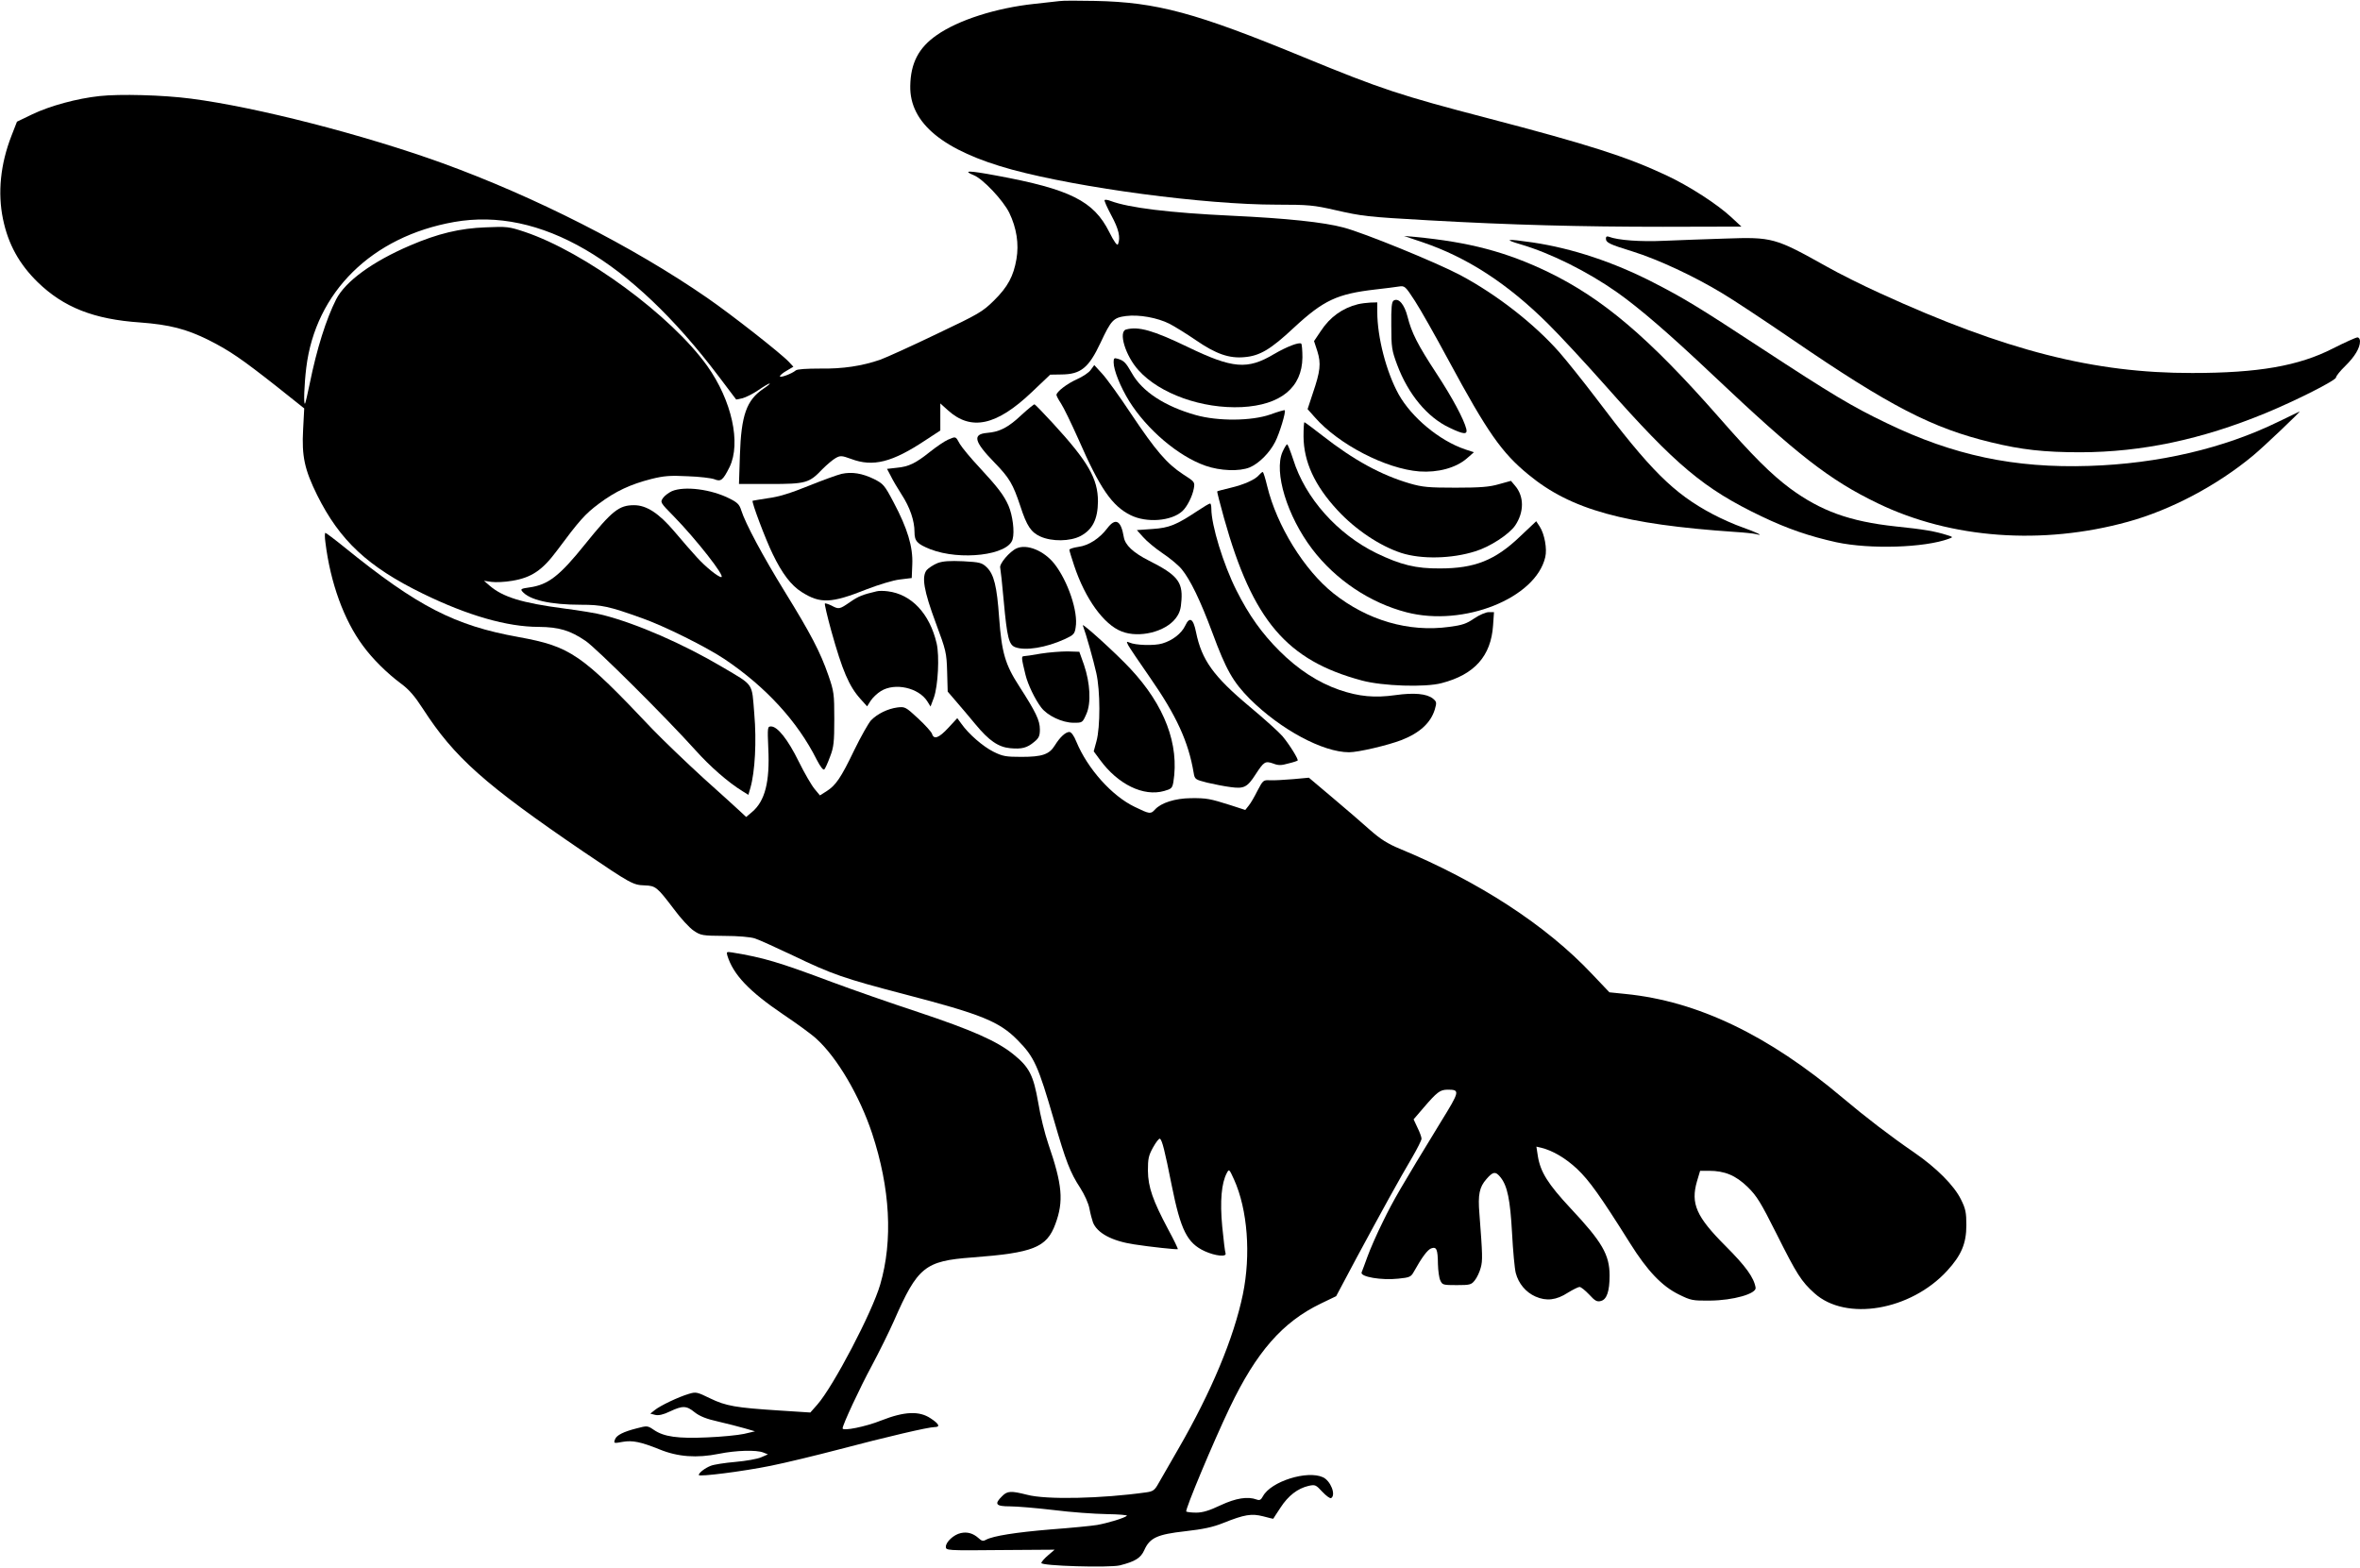
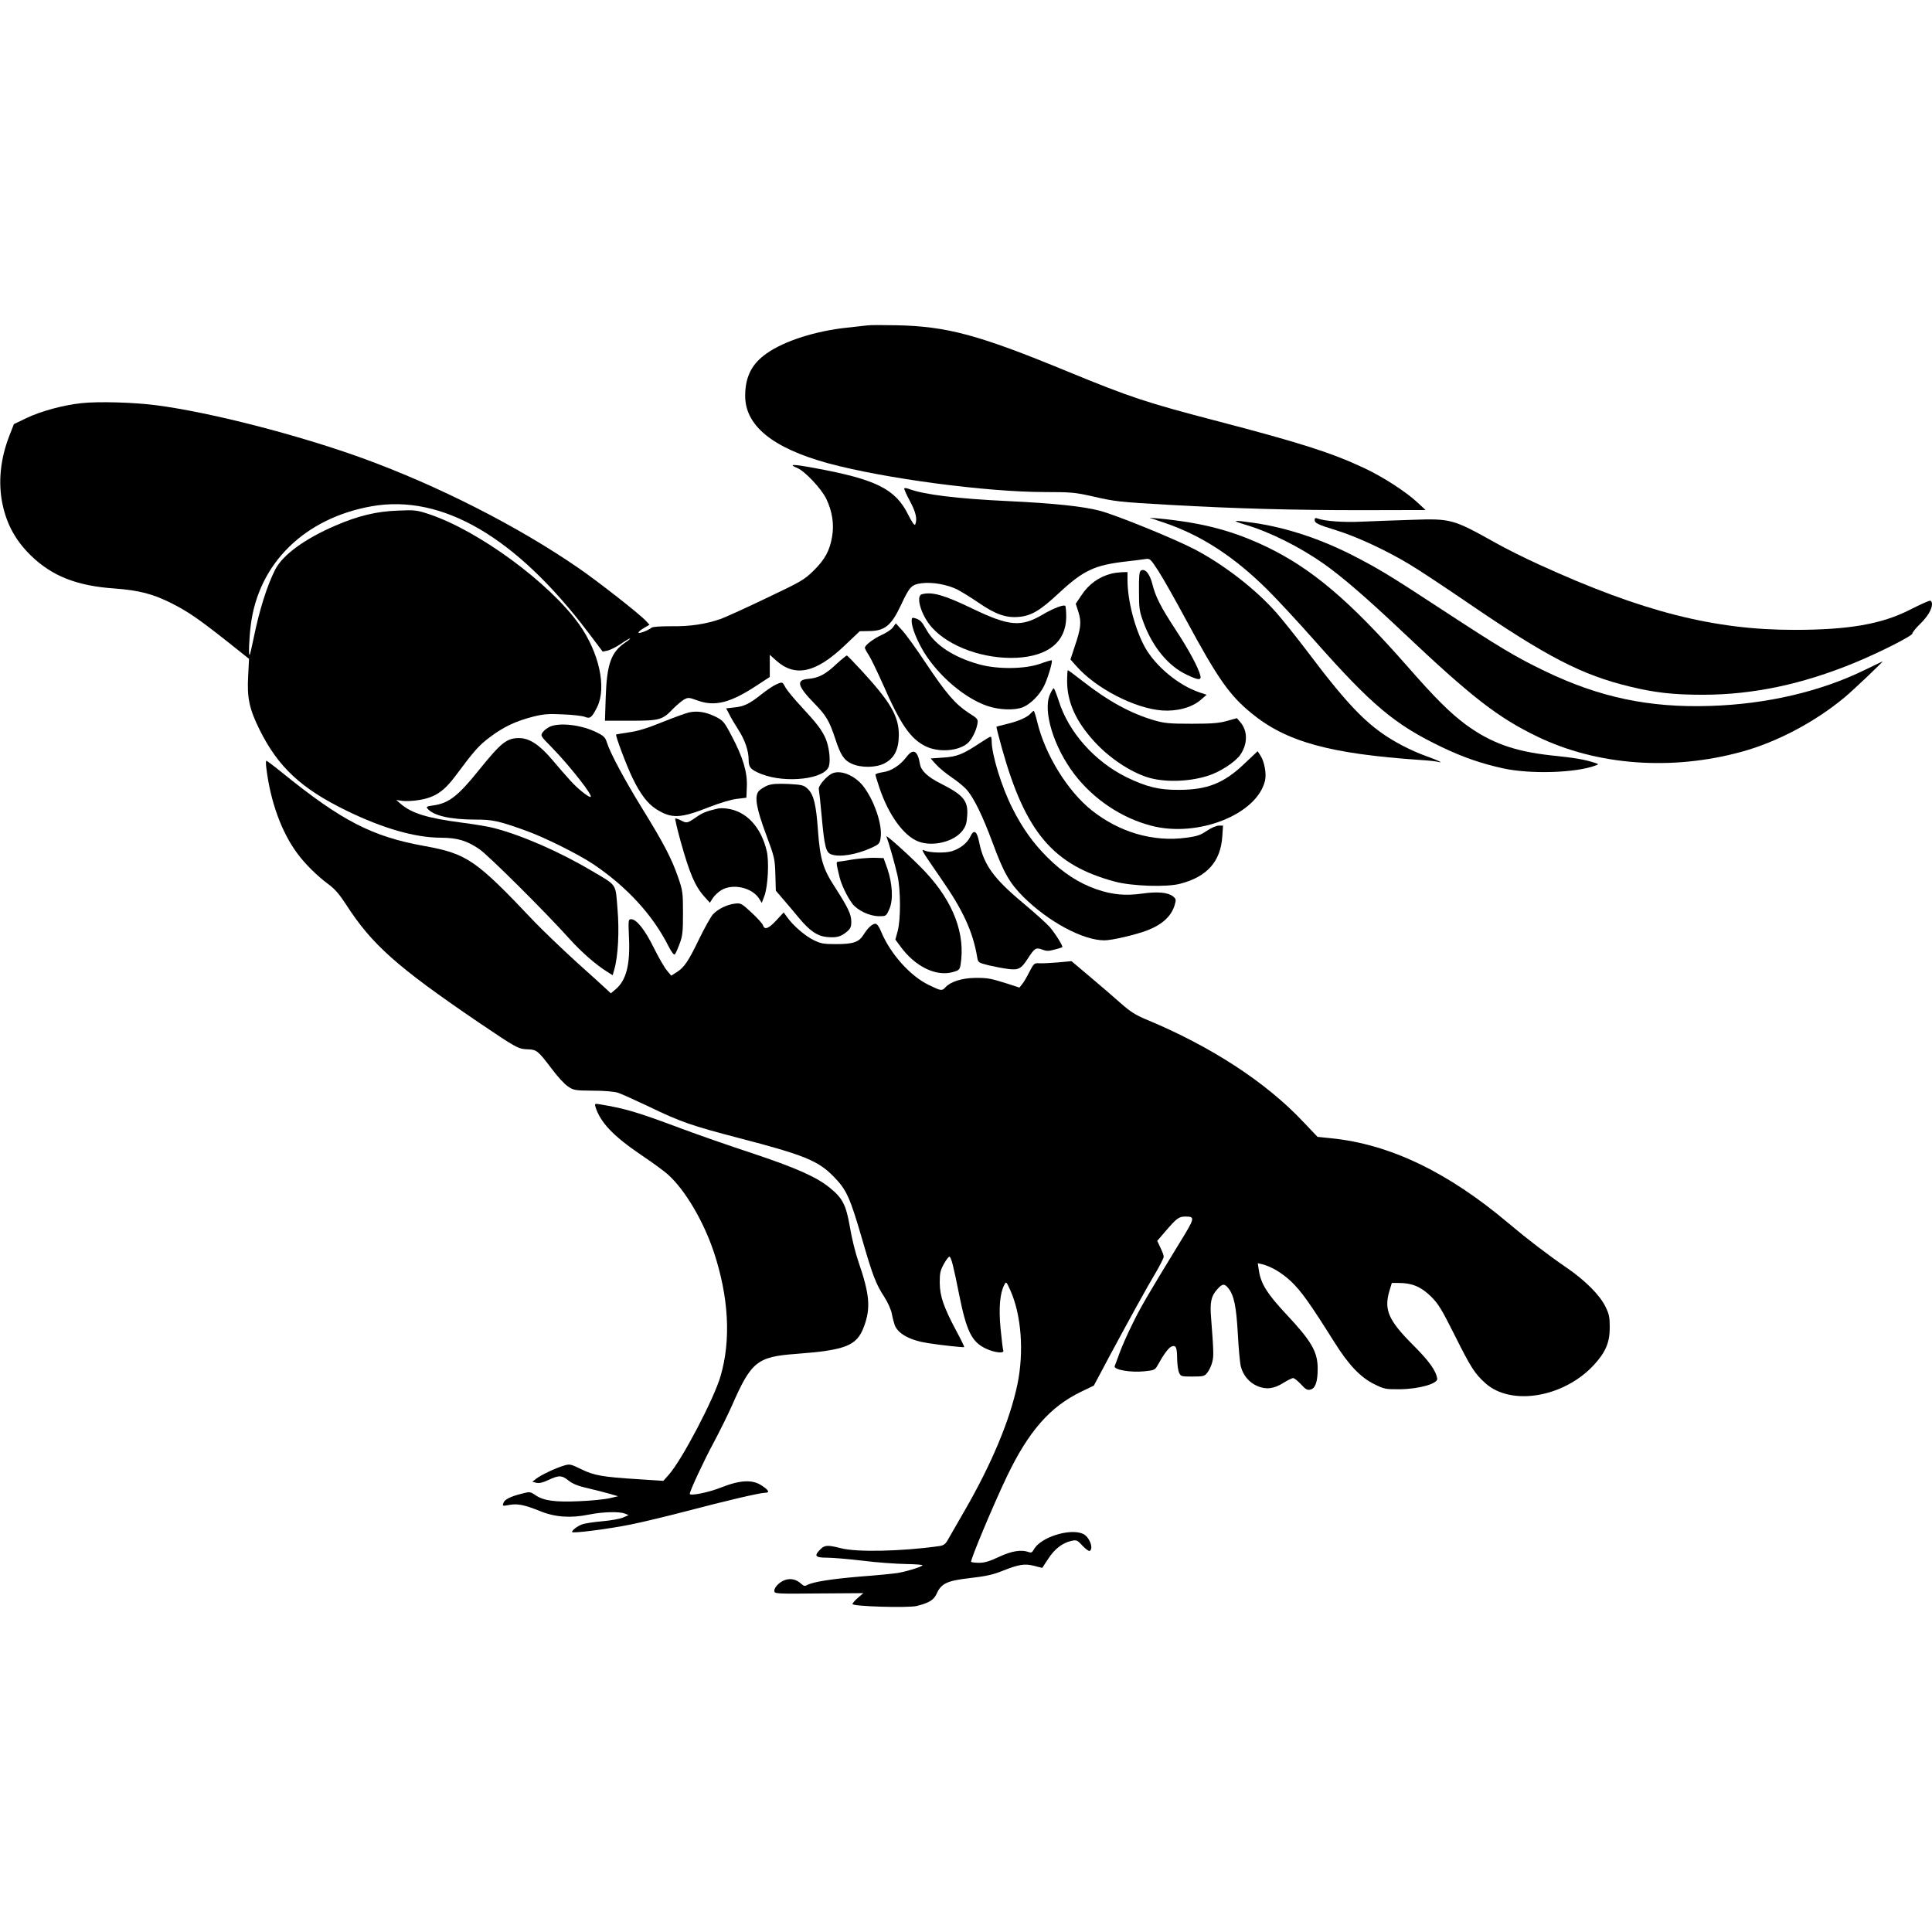
- <svg xmlns="http://www.w3.org/2000/svg" version="1.0" width="1280pt" height="850pt" viewBox="0 0 1280 850" preserveAspectRatio="xMidYMid meet">
+ <svg xmlns="http://www.w3.org/2000/svg" version="1.0" width="10" height="10" viewBox="0 0 1280 850" preserveAspectRatio="xMidYMid meet">
  <g transform="translate(0,850) scale(0.1,-0.1)" fill="#000000" stroke="none">
    <path d="M5745 8494 c-16 -2 -77 -9 -135 -15 -207 -22 -414 -88 -530 -170 -98 -68 -141 -152 -143 -275 -4 -202 179 -352 552 -454 370 -100 1045 -190 1435 -190 174 0 202 -3 316 -29 150 -34 172 -37 510 -56 442 -25 824 -35 1270 -35 l425 1 -55 51 c-75 70 -228 169 -352 227 -215 101 -422 167 -969 310 -475 124 -576 157 -999 331 -587 242 -796 298 -1130 305 -91 2 -178 2 -195 -1z" />
    <path d="M540 7979 c-122 -13 -269 -53 -365 -99 l-83 -40 -30 -77 c-60 -154 -75 -309 -46 -450 28 -137 88 -245 188 -343 141 -137 305 -202 557 -219 158 -12 250 -35 372 -96 113 -57 178 -102 365 -249 l152 -121 -6 -115 c-8 -145 8 -217 76 -355 123 -247 275 -389 574 -535 242 -118 456 -180 628 -180 110 -1 170 -19 254 -76 58 -39 435 -414 597 -594 79 -88 176 -173 254 -221 l32 -20 11 38 c25 88 34 253 21 402 -14 171 1 150 -173 253 -213 126 -463 235 -646 282 -31 9 -128 25 -214 36 -229 30 -331 62 -403 124 l-30 26 41 -6 c23 -3 73 -1 112 6 104 17 163 57 240 160 125 168 155 202 230 258 91 68 171 105 284 134 68 17 102 20 198 15 63 -2 128 -10 144 -16 36 -15 47 -6 83 66 63 130 12 361 -121 548 -196 274 -663 617 -989 727 -87 29 -98 30 -212 25 -141 -5 -261 -34 -412 -99 -203 -87 -350 -194 -400 -292 -54 -107 -105 -268 -143 -456 -12 -57 -23 -107 -26 -109 -8 -8 -4 104 7 194 50 411 356 712 802 791 466 82 956 -204 1434 -836 l96 -127 34 7 c18 5 57 24 86 44 29 20 56 36 61 36 5 0 -10 -13 -33 -28 -92 -62 -121 -143 -128 -362 l-5 -155 168 0 c195 0 213 5 284 80 25 25 58 53 73 61 25 14 33 13 83 -5 119 -45 223 -19 406 103 l78 51 0 74 0 73 41 -37 c126 -114 264 -84 456 99 l99 94 62 1 c104 1 147 36 211 172 58 124 70 136 138 145 71 9 170 -9 236 -42 27 -14 92 -54 143 -89 109 -75 181 -100 264 -92 83 7 142 42 268 160 161 149 234 183 442 207 52 6 110 13 127 16 32 5 35 2 87 -78 30 -46 112 -191 183 -323 210 -389 288 -501 434 -620 229 -189 518 -269 1119 -310 52 -3 104 -9 115 -12 49 -13 -1 11 -72 36 -44 15 -118 48 -165 73 -211 112 -337 237 -635 633 -67 88 -155 198 -196 245 -137 155 -340 313 -537 418 -126 67 -522 229 -633 258 -108 29 -309 50 -607 64 -339 16 -557 43 -656 80 -15 6 -29 8 -33 5 -3 -3 14 -41 37 -84 40 -74 50 -119 36 -155 -4 -11 -20 10 -48 66 -84 168 -212 232 -613 306 -150 28 -186 28 -120 1 50 -21 158 -136 191 -203 40 -83 53 -169 39 -251 -16 -93 -47 -151 -122 -225 -62 -61 -82 -73 -312 -182 -135 -65 -272 -127 -305 -139 -99 -34 -202 -50 -327 -48 -71 0 -123 -3 -131 -10 -21 -18 -86 -42 -86 -32 0 5 16 19 36 30 l37 22 -24 26 c-43 46 -312 257 -444 348 -404 279 -934 548 -1435 730 -429 155 -1009 304 -1364 350 -153 20 -387 26 -496 14z" />
    <path d="M7716 7186 c241 -82 458 -222 679 -441 61 -60 201 -211 311 -335 384 -434 535 -561 849 -711 140 -67 260 -108 405 -140 182 -39 478 -30 610 19 24 9 24 9 -10 20 -63 20 -123 31 -280 47 -249 27 -405 84 -571 206 -103 77 -201 174 -389 389 -378 430 -627 641 -924 785 -227 109 -428 162 -721 190 l-60 5 101 -34z" />
    <path d="M8710 7207 c0 -23 16 -31 145 -71 138 -43 333 -134 485 -226 58 -34 231 -149 385 -254 525 -359 755 -478 1074 -555 164 -40 287 -54 486 -54 331 1 655 69 1002 212 165 68 383 178 383 194 0 7 22 35 50 62 52 51 80 98 80 134 0 12 -6 21 -14 21 -8 0 -68 -27 -133 -60 -186 -95 -405 -133 -763 -133 -532 -1 -1012 121 -1692 432 -95 43 -227 109 -292 146 -279 156 -293 160 -551 151 -104 -3 -253 -9 -330 -12 -127 -6 -250 3 -299 22 -10 4 -16 1 -16 -9z" />
    <path d="M8250 7174 c162 -48 359 -146 520 -259 123 -87 282 -224 519 -448 462 -437 635 -571 896 -697 397 -192 892 -228 1356 -100 233 64 484 197 679 359 57 47 265 245 252 239 -4 -2 -55 -26 -112 -54 -298 -146 -653 -229 -1030 -241 -405 -13 -735 57 -1097 232 -190 91 -299 157 -678 405 -343 225 -424 274 -588 358 -214 110 -439 185 -654 217 -144 21 -162 18 -63 -11z" />
    <path d="M7559 6870 c-11 -7 -14 -37 -13 -137 0 -118 3 -134 32 -212 60 -160 164 -285 284 -341 77 -37 98 -38 91 -7 -13 53 -77 172 -161 300 -103 157 -136 222 -158 310 -17 66 -48 103 -75 87z" />
    <path d="M7365 6850 c-84 -21 -152 -70 -201 -145 l-37 -55 18 -55 c21 -67 16 -109 -25 -229 l-28 -85 39 -44 c129 -147 385 -280 568 -294 99 -7 197 19 256 70 l39 34 -48 16 c-139 47 -290 173 -360 298 -67 121 -116 310 -116 447 l0 52 -37 -1 c-21 -1 -51 -5 -68 -9z" />
    <path d="M6108 6713 c-44 -11 -4 -143 67 -221 115 -128 345 -210 560 -200 211 11 327 106 329 269 0 38 -3 71 -6 75 -11 10 -79 -16 -149 -57 -143 -85 -223 -79 -469 40 -185 89 -265 112 -332 94z" />
    <path d="M6040 6535 c0 -42 36 -132 84 -210 97 -155 266 -299 414 -351 80 -28 184 -32 240 -9 50 21 108 79 138 138 23 44 60 165 52 172 -2 2 -37 -8 -78 -23 -103 -36 -285 -37 -405 -3 -167 47 -290 127 -346 227 -33 58 -43 68 -76 78 -20 6 -23 4 -23 -19z" />
    <path d="M5916 6494 c-10 -15 -44 -37 -75 -51 -54 -24 -111 -68 -111 -85 0 -5 11 -26 25 -47 14 -21 56 -108 94 -193 117 -267 182 -362 283 -412 86 -43 221 -33 281 22 25 23 54 79 62 123 6 35 5 36 -59 77 -88 58 -147 127 -281 327 -62 94 -133 192 -157 218 l-43 47 -19 -26z" />
    <path d="M5542 6251 c-74 -70 -119 -93 -189 -99 -80 -7 -70 -47 41 -161 81 -83 100 -116 140 -236 35 -108 58 -142 109 -165 62 -28 161 -27 218 3 65 35 93 91 94 187 0 124 -53 216 -245 425 -51 55 -95 101 -99 102 -3 1 -34 -24 -69 -56z" />
    <path d="M7070 6133 c1 -137 60 -266 184 -400 98 -106 230 -194 346 -232 109 -35 273 -32 402 9 79 24 183 92 216 140 49 73 49 158 -1 216 l-22 26 -65 -18 c-51 -15 -101 -19 -235 -19 -148 0 -180 3 -249 23 -154 45 -303 126 -473 259 -51 40 -96 73 -98 73 -3 0 -5 -35 -5 -77z" />
    <path d="M5141 6115 c-18 -8 -61 -37 -95 -64 -80 -64 -117 -82 -182 -88 l-53 -6 20 -38 c10 -21 37 -67 59 -101 45 -69 70 -142 70 -203 0 -50 14 -65 86 -94 163 -63 423 -32 446 54 12 41 0 131 -22 182 -25 57 -58 100 -158 208 -47 50 -94 107 -106 127 -24 43 -20 42 -65 23z" />
    <path d="M6956 6049 c-48 -109 25 -348 161 -527 127 -167 314 -292 512 -343 309 -80 700 76 752 299 11 45 -4 126 -30 166 l-19 29 -89 -84 c-134 -128 -245 -172 -433 -172 -131 -1 -212 19 -345 83 -212 104 -386 299 -451 508 -15 45 -29 82 -33 82 -4 0 -15 -19 -25 -41z" />
    <path d="M4565 5930 c-22 -5 -102 -34 -179 -65 -96 -39 -163 -60 -220 -67 -44 -7 -82 -13 -84 -14 -7 -5 71 -212 109 -289 51 -106 100 -170 157 -206 101 -64 160 -62 353 15 65 25 143 49 179 53 l65 8 3 75 c4 94 -26 194 -101 335 -50 95 -56 101 -107 127 -64 31 -119 40 -175 28z" />
    <path d="M6829 5924 c-20 -25 -83 -53 -156 -70 -37 -9 -69 -17 -71 -19 -2 -1 15 -67 37 -146 155 -554 340 -771 748 -880 111 -30 343 -38 432 -14 178 46 268 147 279 313 l5 72 -28 0 c-16 0 -51 -15 -79 -34 -42 -29 -66 -37 -136 -46 -219 -30 -443 35 -628 182 -159 127 -307 367 -359 581 -10 42 -21 77 -24 77 -4 0 -12 -7 -20 -16z" />
    <path d="M3644 5836 c-17 -8 -39 -24 -48 -37 -16 -23 -15 -25 58 -99 122 -125 283 -330 258 -330 -17 0 -87 57 -132 107 -25 27 -80 90 -122 140 -84 99 -151 143 -219 143 -82 0 -119 -30 -266 -212 -138 -172 -200 -220 -302 -234 -43 -6 -49 -9 -39 -21 39 -47 152 -73 319 -73 112 0 151 -8 329 -72 123 -43 351 -157 450 -223 223 -150 395 -337 499 -544 20 -39 36 -60 42 -54 5 5 19 36 31 69 20 51 23 79 23 204 0 137 -2 150 -32 237 -44 127 -96 226 -236 453 -119 193 -214 370 -237 443 -9 30 -21 42 -61 62 -101 52 -247 70 -315 41z" />
    <path d="M6495 5729 c-115 -76 -153 -92 -244 -98 l-85 -6 34 -38 c19 -22 66 -61 106 -88 39 -26 86 -65 103 -86 47 -57 102 -171 166 -343 75 -203 112 -268 204 -361 167 -166 396 -289 538 -289 51 0 211 38 284 66 100 39 159 94 181 166 11 38 10 42 -10 59 -34 27 -103 33 -203 19 -113 -16 -198 -8 -304 28 -116 40 -225 111 -326 212 -96 96 -165 193 -233 328 -71 141 -136 353 -136 443 0 16 -3 29 -7 28 -5 0 -35 -18 -68 -40z" />
    <path d="M6005 5634 c-42 -55 -101 -93 -156 -100 -27 -4 -49 -11 -49 -16 0 -5 12 -44 26 -86 60 -180 161 -320 258 -357 95 -37 237 -2 293 72 21 28 28 49 31 99 7 99 -25 137 -176 213 -87 44 -130 85 -137 129 -15 90 -45 106 -90 46z" />
    <path d="M1765 5558 c27 -219 100 -421 204 -561 52 -71 130 -148 205 -204 44 -32 75 -68 119 -136 171 -265 335 -411 874 -778 253 -171 266 -179 329 -181 60 -2 68 -9 157 -126 38 -52 88 -106 110 -120 38 -26 48 -27 166 -28 74 0 143 -6 166 -14 22 -7 114 -49 205 -92 212 -102 278 -125 604 -210 419 -109 516 -148 616 -250 90 -91 111 -139 196 -432 65 -225 88 -285 143 -369 23 -36 45 -84 50 -113 5 -27 14 -60 19 -74 23 -58 103 -101 223 -119 89 -14 233 -29 237 -26 2 2 -21 50 -52 107 -83 156 -109 229 -110 318 0 65 3 82 28 127 16 29 33 50 37 47 12 -7 26 -62 64 -253 49 -244 84 -313 179 -357 57 -26 121 -33 113 -11 -3 7 -11 73 -18 145 -13 138 -4 236 25 290 12 23 13 22 39 -35 74 -164 92 -408 48 -623 -49 -236 -170 -527 -351 -840 -46 -80 -94 -164 -107 -186 -20 -36 -29 -43 -66 -48 -241 -34 -543 -41 -647 -13 -87 22 -107 21 -135 -8 -44 -43 -34 -55 43 -55 37 0 144 -9 237 -20 94 -12 223 -21 287 -22 65 -1 114 -5 110 -9 -12 -12 -105 -40 -162 -50 -30 -5 -143 -16 -250 -24 -192 -16 -312 -35 -352 -56 -16 -9 -24 -7 -41 9 -29 26 -61 35 -96 27 -38 -8 -81 -48 -81 -74 0 -20 4 -21 295 -18 l295 2 -35 -30 c-19 -16 -36 -35 -37 -42 -4 -16 368 -27 426 -13 83 21 113 40 132 82 30 68 71 86 222 103 97 11 150 22 207 45 115 46 153 52 216 36 30 -8 54 -14 55 -13 0 1 18 28 39 60 42 65 93 104 152 118 36 8 40 6 75 -32 21 -22 42 -38 48 -34 27 17 -3 94 -45 113 -86 39 -282 -23 -325 -103 -11 -20 -18 -24 -34 -18 -49 18 -112 8 -196 -31 -61 -29 -97 -40 -132 -40 -26 0 -50 3 -54 6 -8 8 147 378 236 564 144 301 286 464 494 564 l83 40 108 203 c138 256 238 438 304 549 28 48 51 94 51 102 0 9 -10 36 -22 60 l-21 45 54 63 c74 86 89 97 129 98 70 0 69 -6 -36 -176 -218 -357 -257 -424 -313 -539 -33 -66 -70 -151 -84 -190 -14 -38 -28 -77 -32 -86 -9 -24 108 -44 199 -34 62 6 69 10 84 37 44 79 74 119 94 127 30 11 36 -5 37 -86 1 -34 6 -74 13 -88 11 -24 15 -25 89 -25 72 0 79 2 98 26 12 15 26 45 32 68 11 39 10 70 -7 292 -9 105 0 146 38 189 36 42 50 43 77 9 37 -47 52 -121 62 -303 5 -95 14 -192 20 -215 15 -58 55 -105 107 -128 59 -26 113 -20 176 21 28 17 56 31 63 31 8 0 31 -19 52 -41 32 -35 43 -41 64 -35 32 8 47 53 47 138 0 113 -41 183 -212 365 -122 131 -163 196 -177 282 l-8 52 26 -6 c62 -15 132 -56 195 -115 66 -63 123 -142 287 -403 94 -150 173 -233 265 -278 65 -32 74 -34 169 -33 125 1 252 37 247 70 -9 55 -54 117 -163 226 -159 159 -190 230 -155 351 l17 57 47 0 c87 0 146 -25 211 -88 50 -49 71 -84 155 -251 112 -224 136 -261 207 -325 171 -154 522 -94 720 122 77 84 104 148 104 247 0 68 -4 89 -29 139 -37 76 -134 173 -255 256 -131 90 -260 189 -386 295 -404 341 -788 525 -1178 564 l-88 9 -96 101 c-248 263 -612 500 -1042 678 -65 27 -103 51 -161 102 -41 37 -133 116 -203 175 l-128 108 -87 -8 c-48 -4 -104 -7 -124 -6 -36 2 -38 0 -67 -55 -16 -32 -37 -69 -48 -82 l-19 -24 -80 26 c-111 35 -129 39 -216 38 -84 -1 -161 -25 -194 -62 -23 -25 -28 -25 -110 15 -123 59 -255 206 -316 353 -13 33 -28 53 -38 53 -21 0 -51 -28 -79 -73 -30 -49 -69 -62 -181 -62 -84 0 -102 3 -152 28 -56 28 -134 95 -174 152 l-22 30 -48 -52 c-52 -56 -79 -66 -89 -33 -3 10 -37 48 -76 84 -67 62 -71 64 -112 59 -52 -7 -108 -34 -143 -70 -14 -16 -55 -88 -91 -162 -72 -150 -100 -191 -151 -223 l-35 -22 -29 35 c-16 19 -55 86 -86 149 -59 120 -115 190 -150 190 -19 0 -20 -4 -15 -119 9 -182 -18 -286 -88 -345 l-32 -27 -31 29 c-17 16 -107 98 -201 182 -93 85 -217 204 -275 264 -388 410 -444 449 -728 501 -346 62 -548 166 -944 487 -53 43 -100 78 -103 78 -4 0 -4 -24 0 -52z" />
    <path d="M5514 5526 c-38 -17 -96 -85 -89 -106 2 -8 11 -89 19 -180 18 -198 28 -237 62 -250 55 -21 167 -3 270 44 47 22 53 28 58 63 15 84 -42 252 -116 346 -56 70 -148 108 -204 83z" />
    <path d="M5085 5446 c-22 -9 -48 -26 -59 -38 -28 -36 -16 -111 50 -288 55 -148 58 -160 61 -263 l3 -108 49 -57 c27 -31 73 -86 103 -122 72 -87 123 -122 187 -128 63 -6 92 2 130 34 26 21 31 33 31 68 0 49 -22 94 -112 234 -76 117 -95 182 -109 372 -12 171 -28 235 -67 273 -26 25 -37 28 -128 33 -73 3 -109 1 -139 -10z" />
    <path d="M4755 5293 c-77 -18 -99 -27 -144 -58 -58 -40 -61 -41 -102 -19 -17 8 -33 13 -35 11 -3 -2 13 -70 35 -150 60 -215 96 -299 158 -368 l36 -40 19 30 c11 17 36 41 56 53 76 47 204 18 251 -55 l18 -29 18 48 c23 65 31 226 15 295 -38 161 -136 266 -265 282 -22 3 -49 3 -60 0z" />
    <path d="M6428 5106 c-20 -42 -69 -80 -124 -96 -42 -13 -146 -10 -178 5 -17 7 -17 6 -6 -16 7 -13 59 -90 116 -172 145 -208 210 -351 238 -518 6 -36 8 -37 74 -54 38 -9 95 -20 127 -24 72 -10 90 -1 135 69 45 69 52 74 95 59 28 -11 44 -11 82 0 26 6 49 14 51 16 6 6 -45 88 -83 133 -20 23 -100 95 -178 160 -196 164 -259 252 -290 403 -15 75 -35 87 -59 35z" />
    <path d="M5873 5108 c18 -48 58 -191 73 -258 22 -97 22 -294 1 -370 l-15 -55 34 -46 c97 -133 236 -201 348 -169 39 11 44 15 50 48 33 204 -47 416 -233 615 -76 82 -265 253 -258 235z" />
    <path d="M5645 4955 c-44 -8 -86 -14 -93 -14 -13 -1 -12 -11 10 -101 13 -53 51 -132 85 -177 34 -45 115 -83 176 -83 48 0 48 0 69 47 27 60 21 168 -13 268 l-25 70 -64 2 c-36 0 -101 -5 -145 -12z" />
    <path d="M3945 3317 c32 -103 117 -193 303 -319 76 -51 157 -110 181 -133 112 -102 233 -308 301 -512 98 -297 114 -580 44 -820 -43 -149 -254 -552 -341 -651 l-38 -43 -170 11 c-233 15 -288 24 -374 66 -70 34 -76 36 -115 24 -55 -16 -156 -64 -185 -88 l-24 -19 27 -7 c18 -4 43 1 80 19 68 32 89 32 134 -5 27 -21 63 -36 127 -50 50 -12 115 -28 145 -37 l55 -16 -60 -14 c-33 -7 -123 -16 -200 -19 -158 -7 -234 3 -289 41 -34 23 -36 23 -93 8 -71 -18 -109 -37 -117 -59 -9 -23 -7 -23 42 -14 52 9 97 0 199 -41 100 -41 203 -48 322 -24 94 19 203 22 241 7 l25 -10 -37 -16 c-20 -9 -83 -20 -140 -25 -57 -5 -116 -14 -133 -21 -31 -12 -65 -38 -65 -50 0 -11 242 20 390 50 80 16 249 57 375 90 250 66 480 120 514 120 32 0 25 17 -21 47 -62 42 -143 38 -268 -11 -84 -34 -210 -59 -210 -43 0 19 94 221 158 339 40 75 95 186 121 245 128 292 167 324 424 343 332 25 404 54 451 181 46 124 38 213 -38 434 -19 55 -44 156 -55 225 -26 148 -48 192 -135 262 -89 72 -226 132 -517 229 -146 48 -355 121 -465 162 -294 110 -372 133 -542 161 -31 5 -33 4 -27 -17z" />
  </g>
</svg>
